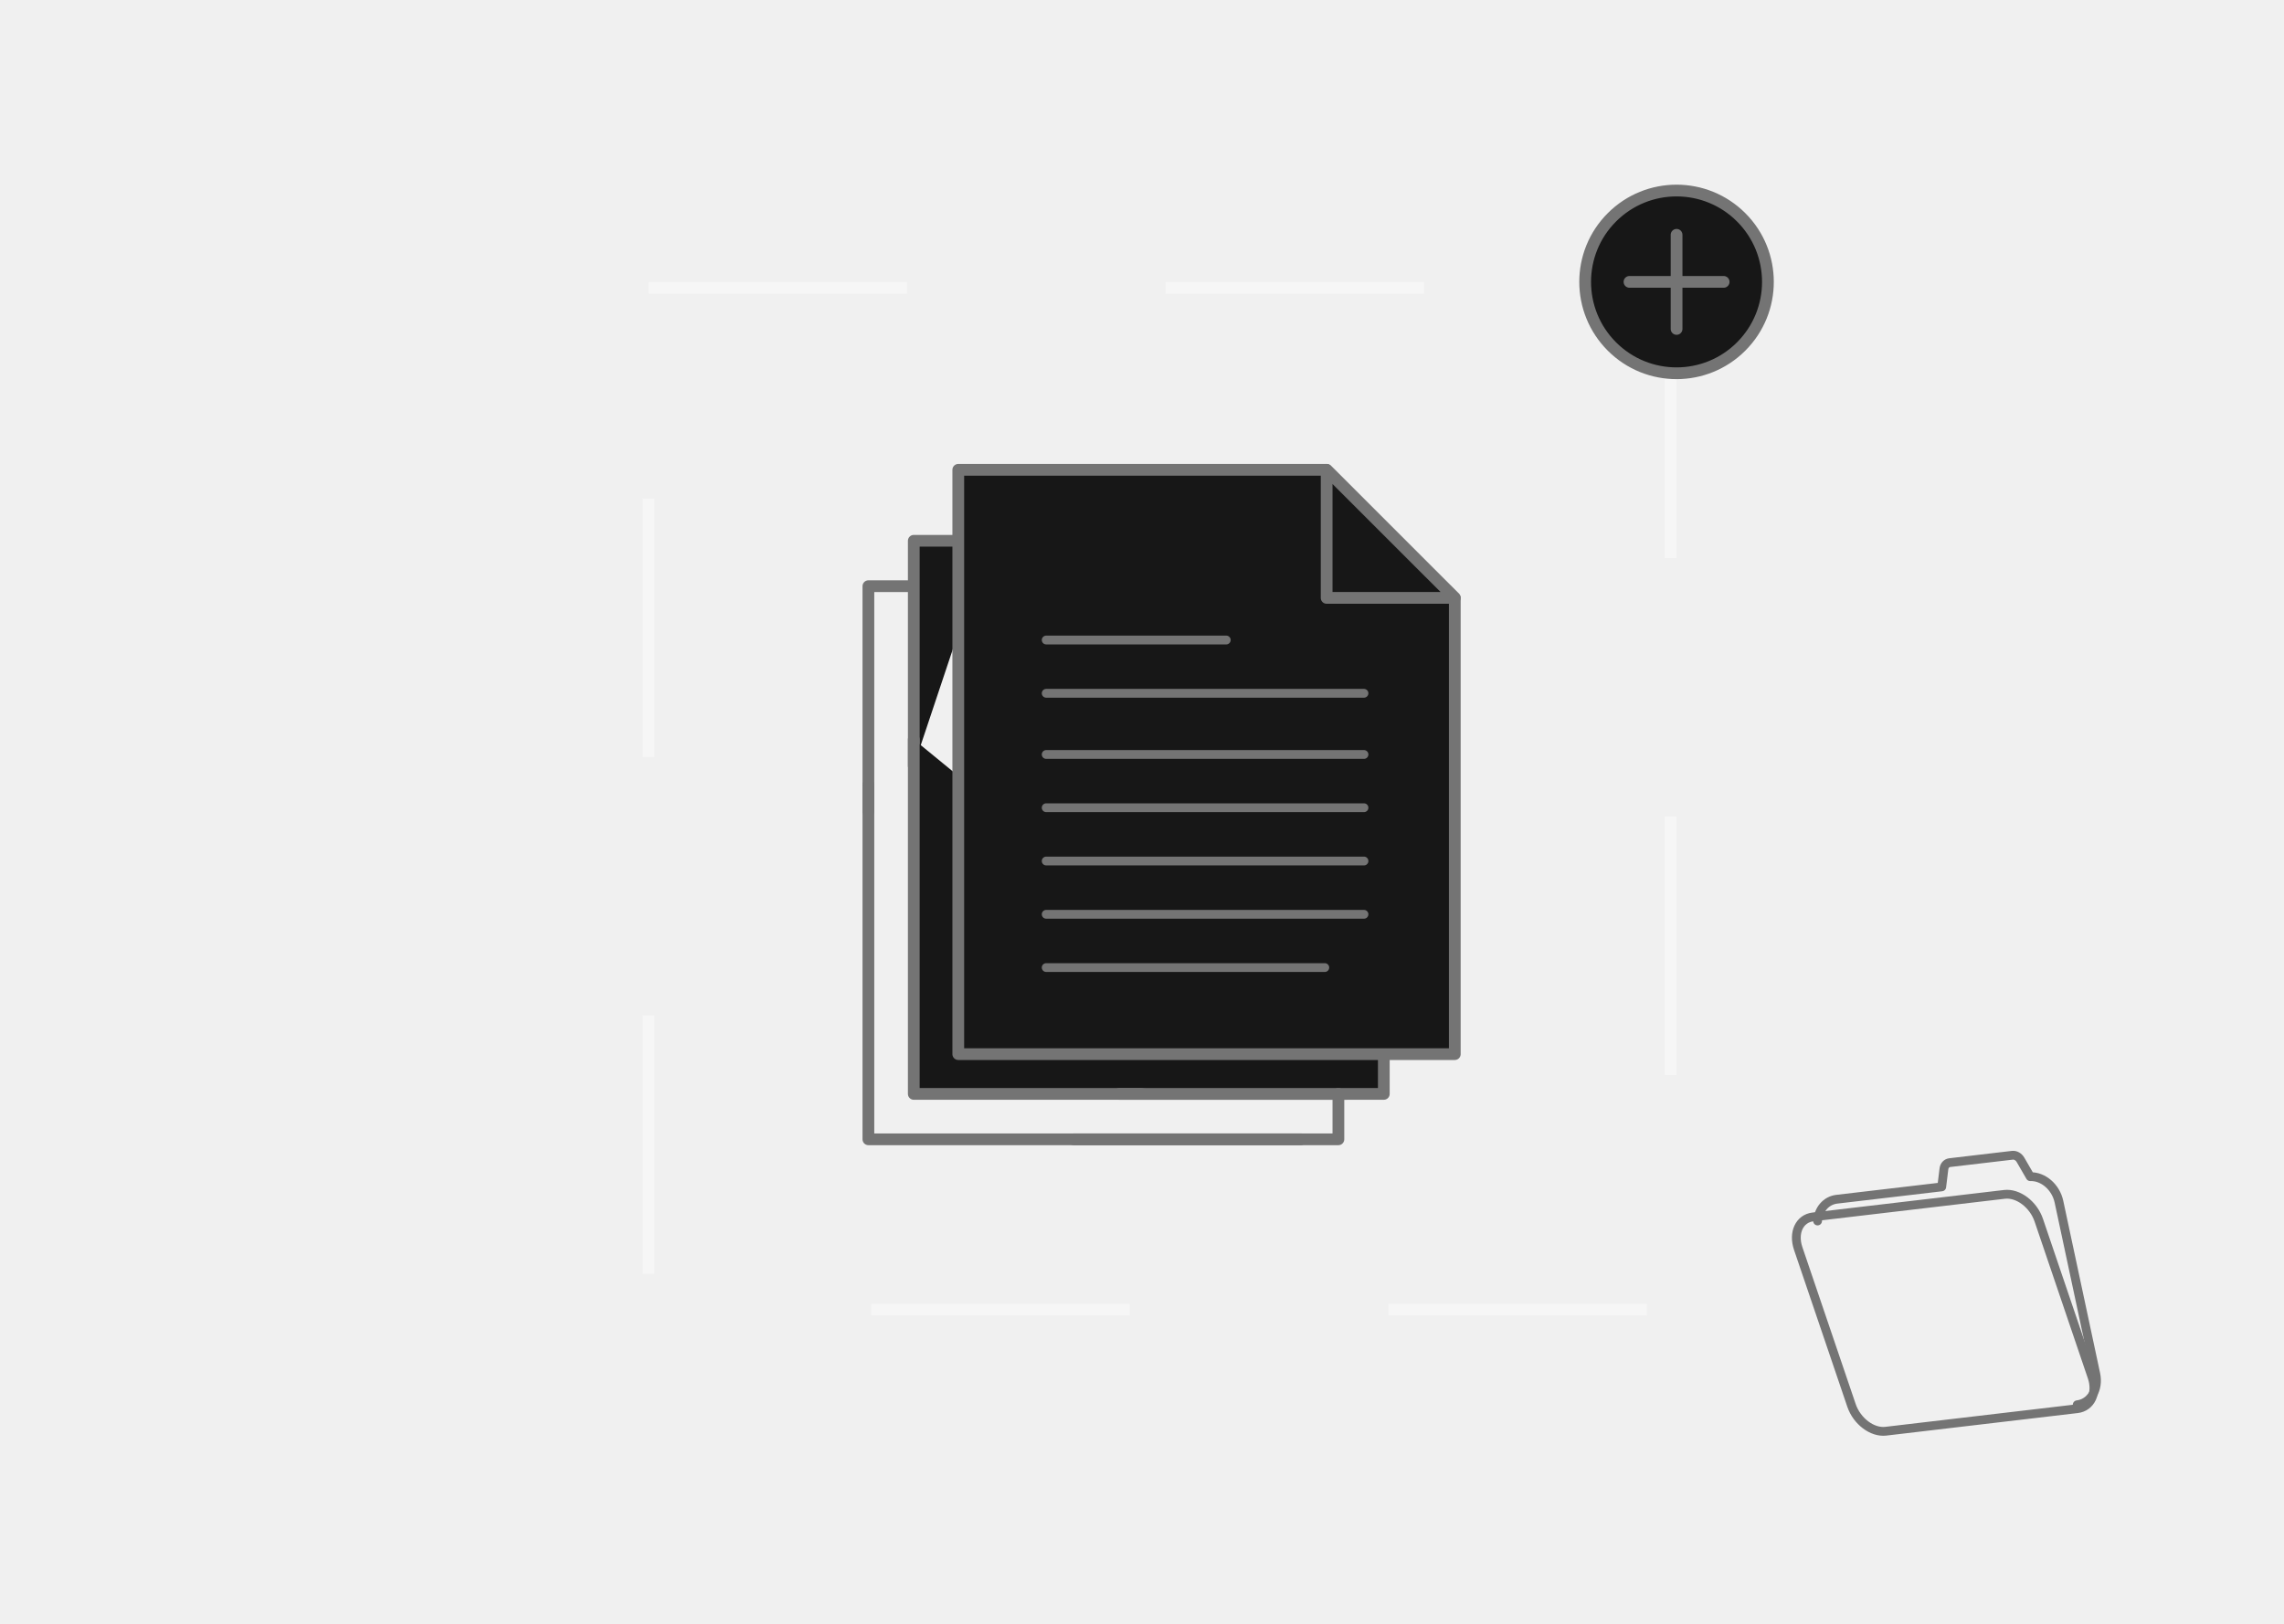
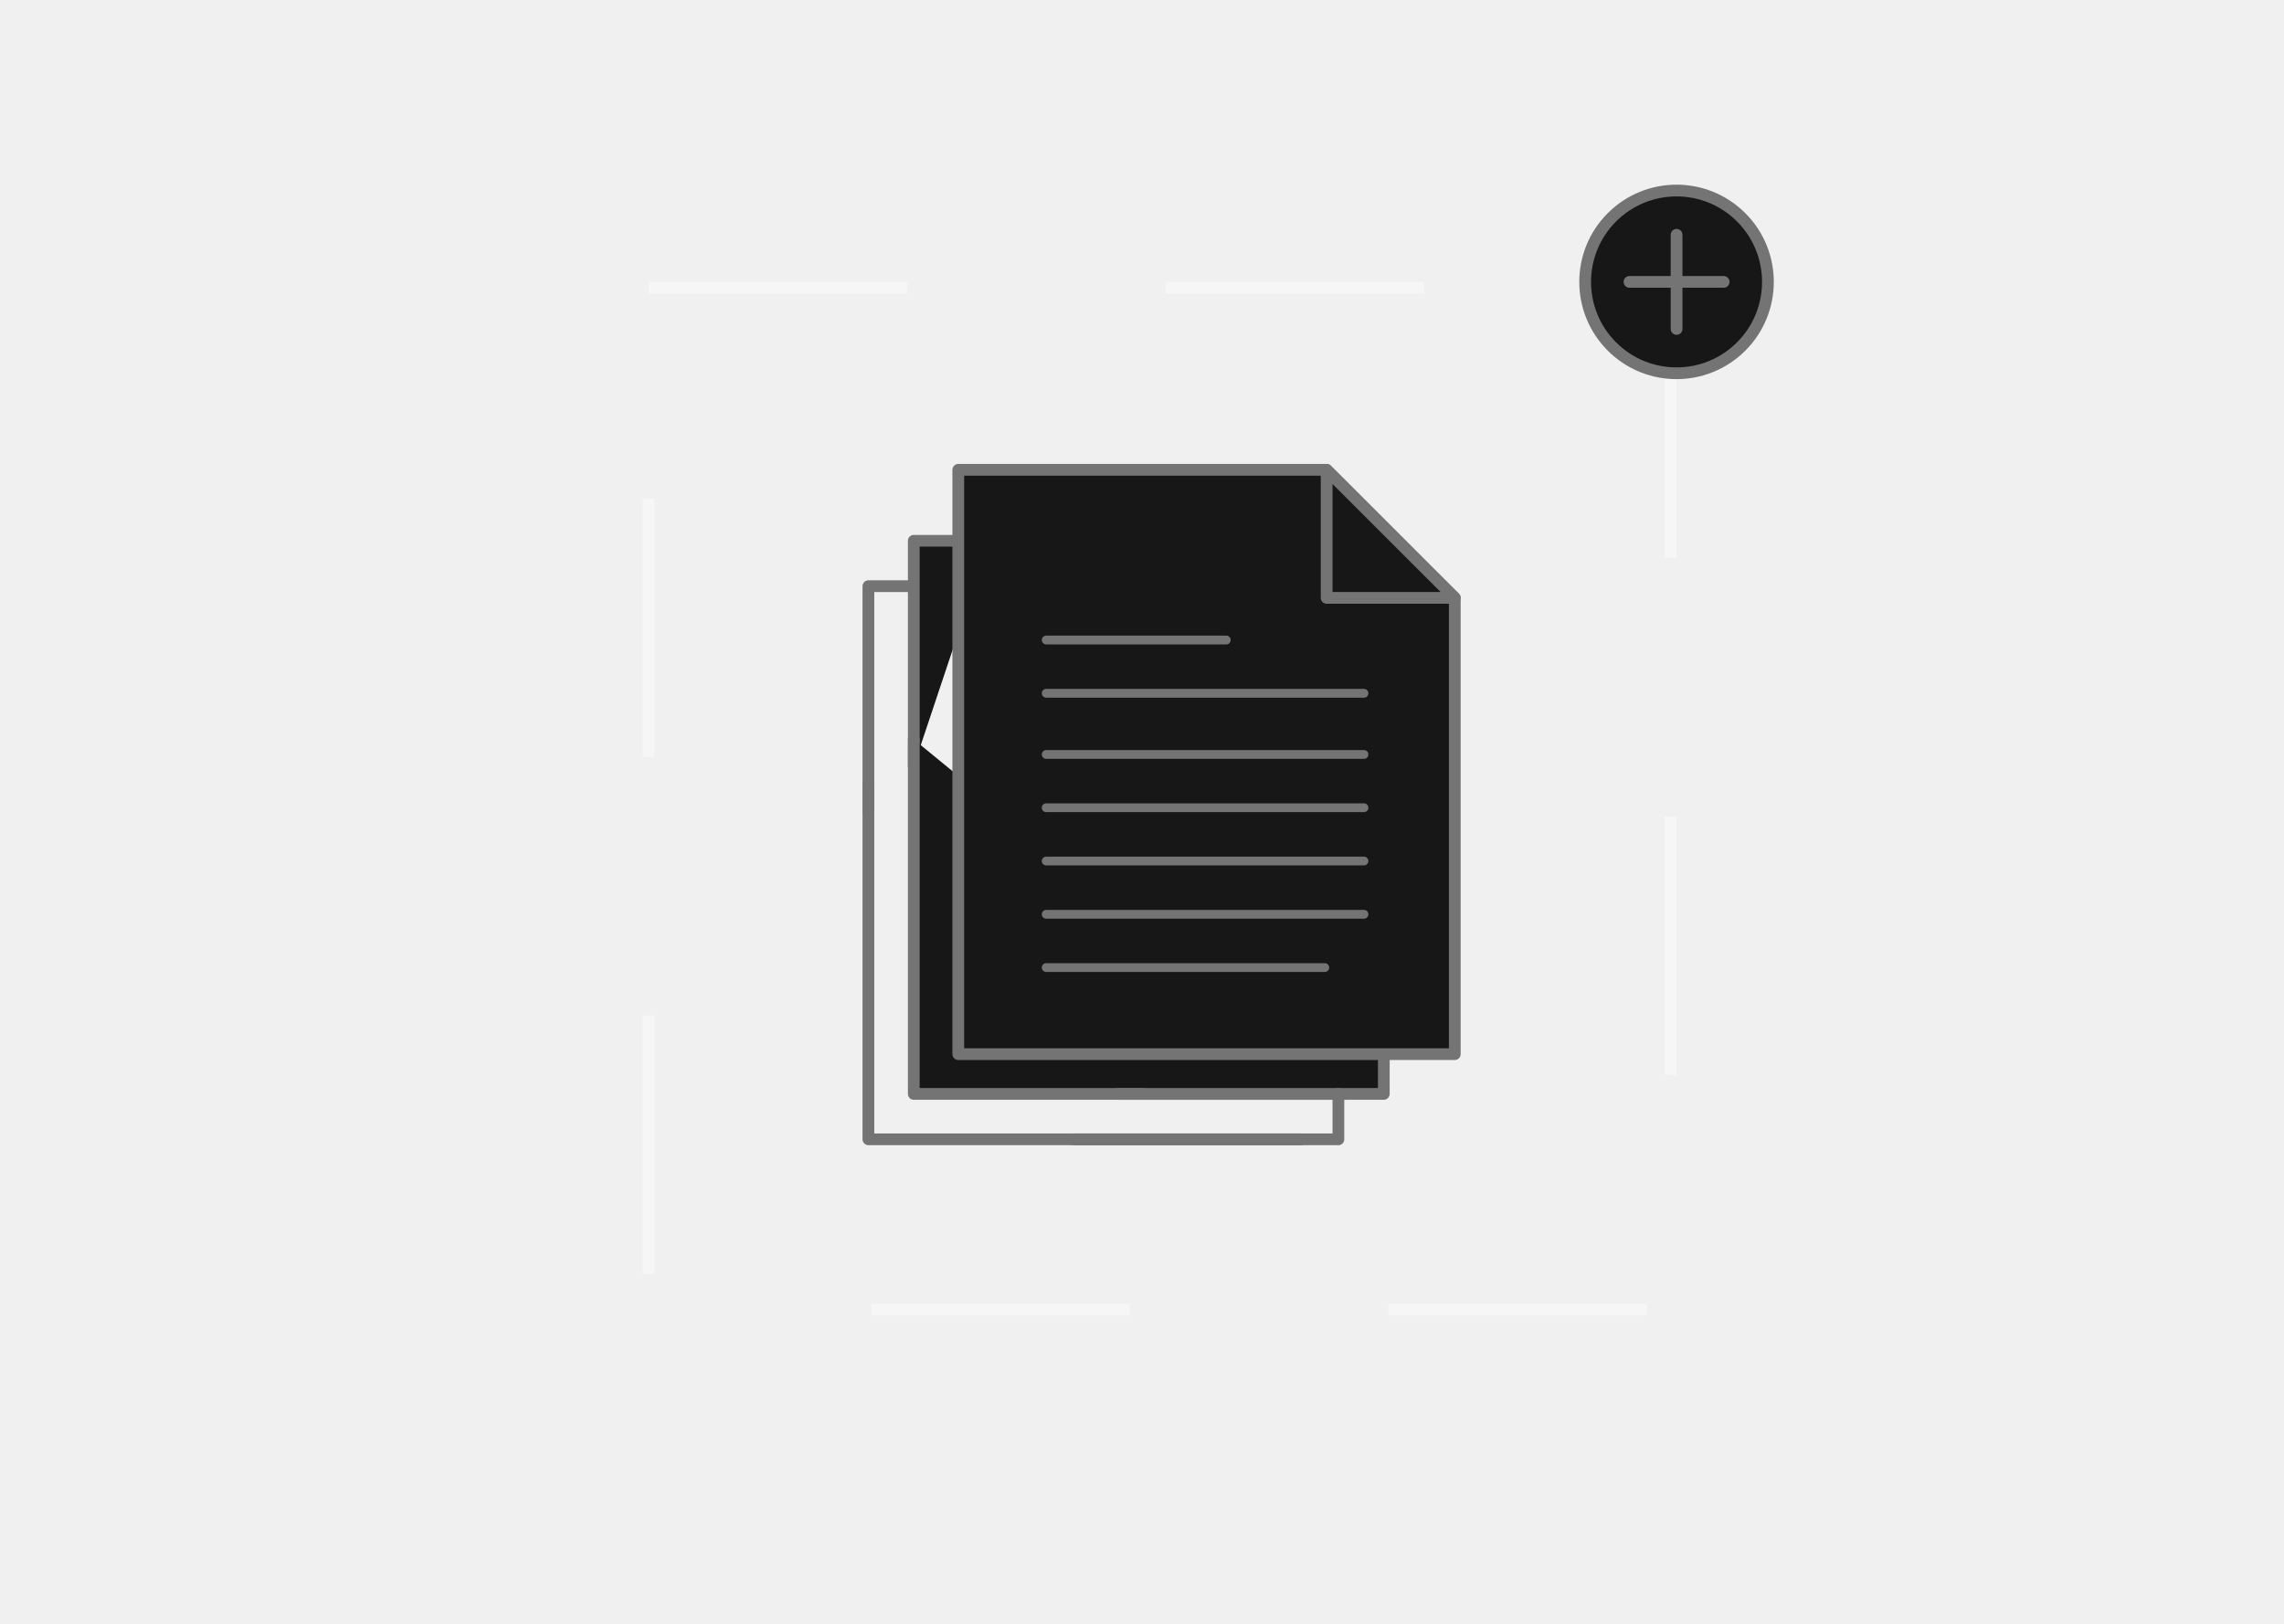
<svg xmlns="http://www.w3.org/2000/svg" width="173" height="123" viewBox="0 0 173 123" fill="none">
  <path d="M74.299 41.83H94.249" stroke="#747474" stroke-width="0.89" stroke-miterlimit="10" stroke-linecap="round" stroke-linejoin="round" />
  <path d="M69.214 58.035V40.971H74.914" fill="#171717" />
  <path d="M69.214 58.035V40.971H74.914" stroke="#747474" stroke-width="0.89" stroke-miterlimit="10" stroke-linecap="round" stroke-linejoin="round" />
  <path d="M101.974 82.877H69.214V56.02" fill="#171717" />
  <path d="M101.974 82.877H69.214V56.02" stroke="#747474" stroke-width="0.89" stroke-miterlimit="10" stroke-linecap="round" stroke-linejoin="round" />
  <path d="M104.815 78.207V82.876H84.786" fill="#171717" />
  <path d="M104.815 78.207V82.876H84.786" stroke="#747474" stroke-width="0.89" stroke-miterlimit="10" stroke-linecap="round" stroke-linejoin="round" />
  <path d="M65.776 61.474V44.41H68.927" stroke="#747474" stroke-width="0.89" stroke-miterlimit="10" stroke-linecap="round" stroke-linejoin="round" />
  <path d="M98.535 86.316H65.776V59.459" stroke="#747474" stroke-width="0.89" stroke-miterlimit="10" stroke-linecap="round" stroke-linejoin="round" />
  <path d="M101.376 82.877L101.376 86.316H81.347" stroke="#747474" stroke-width="0.89" stroke-miterlimit="10" stroke-linecap="round" stroke-linejoin="round" />
  <path d="M110.192 45.298V79.862H72.584V35.594H100.486L107.012 42.12L110.192 45.298Z" fill="#171717" stroke="#747474" stroke-width="0.89" stroke-miterlimit="10" stroke-linecap="round" stroke-linejoin="round" />
  <path d="M110.192 45.298H100.486V35.594L107.012 42.12L110.192 45.298Z" fill="#171717" stroke="#747474" stroke-width="0.89" stroke-miterlimit="10" stroke-linecap="round" stroke-linejoin="round" />
  <path d="M79.243 48.488H92.883" stroke="#747474" stroke-width="0.667" stroke-miterlimit="10" stroke-linecap="round" stroke-linejoin="round" />
  <path d="M79.243 52.525H103.314" stroke="#747474" stroke-width="0.667" stroke-miterlimit="10" stroke-linecap="round" stroke-linejoin="round" />
  <path d="M79.243 57.16H103.314" stroke="#747474" stroke-width="0.667" stroke-miterlimit="10" stroke-linecap="round" stroke-linejoin="round" />
  <path d="M79.243 61.195H103.314" stroke="#747474" stroke-width="0.667" stroke-miterlimit="10" stroke-linecap="round" stroke-linejoin="round" />
  <path d="M79.243 65.232H103.314" stroke="#747474" stroke-width="0.667" stroke-miterlimit="10" stroke-linecap="round" stroke-linejoin="round" />
  <path d="M79.243 69.269H103.314" stroke="#747474" stroke-width="0.667" stroke-miterlimit="10" stroke-linecap="round" stroke-linejoin="round" />
  <path d="M79.243 73.305H100.346" stroke="#747474" stroke-width="0.667" stroke-miterlimit="10" stroke-linecap="round" stroke-linejoin="round" />
  <rect x="49.126" y="21.802" width="77.417" height="77.417" stroke="white" stroke-opacity="0.4" stroke-width="0.89" stroke-dasharray="19.58 19.58" />
-   <path d="M157.342 106.724L142.837 108.432C141.811 108.553 140.648 107.677 140.24 106.476L136.204 94.59C135.796 93.388 136.297 92.317 137.324 92.196L151.828 90.488C152.855 90.367 154.018 91.243 154.426 92.444L158.462 104.33C158.87 105.532 158.368 106.603 157.342 106.724Z" stroke="#747474" stroke-width="0.667" stroke-miterlimit="10" stroke-linecap="round" stroke-linejoin="round" />
-   <path d="M157.336 106.427C158.363 106.306 158.993 105.258 158.742 104.086L155.956 91.05C155.717 89.931 154.76 89.113 153.779 89.147L153.043 87.875C152.905 87.636 152.661 87.498 152.427 87.525L147.681 88.084C147.447 88.112 147.272 88.3 147.241 88.558L147.074 89.921L139.126 90.856C138.307 90.953 137.741 91.638 137.671 92.505" stroke="#747474" stroke-width="0.667" stroke-miterlimit="10" stroke-linecap="round" stroke-linejoin="round" />
  <path d="M131.883 26.252C134.586 23.549 134.586 19.166 131.883 16.463C129.18 13.76 124.797 13.76 122.094 16.463C119.391 19.166 119.391 23.549 122.094 26.252C124.797 28.955 129.18 28.955 131.883 26.252Z" fill="#171717" stroke="#747474" stroke-width="0.89" stroke-miterlimit="10" stroke-linecap="round" stroke-linejoin="round" />
  <path d="M126.991 17.789V24.921" stroke="#747474" stroke-width="0.89" stroke-miterlimit="10" stroke-linecap="round" stroke-linejoin="round" />
  <path d="M130.557 21.355H123.424" stroke="#747474" stroke-width="0.89" stroke-miterlimit="10" stroke-linecap="round" stroke-linejoin="round" />
</svg>
